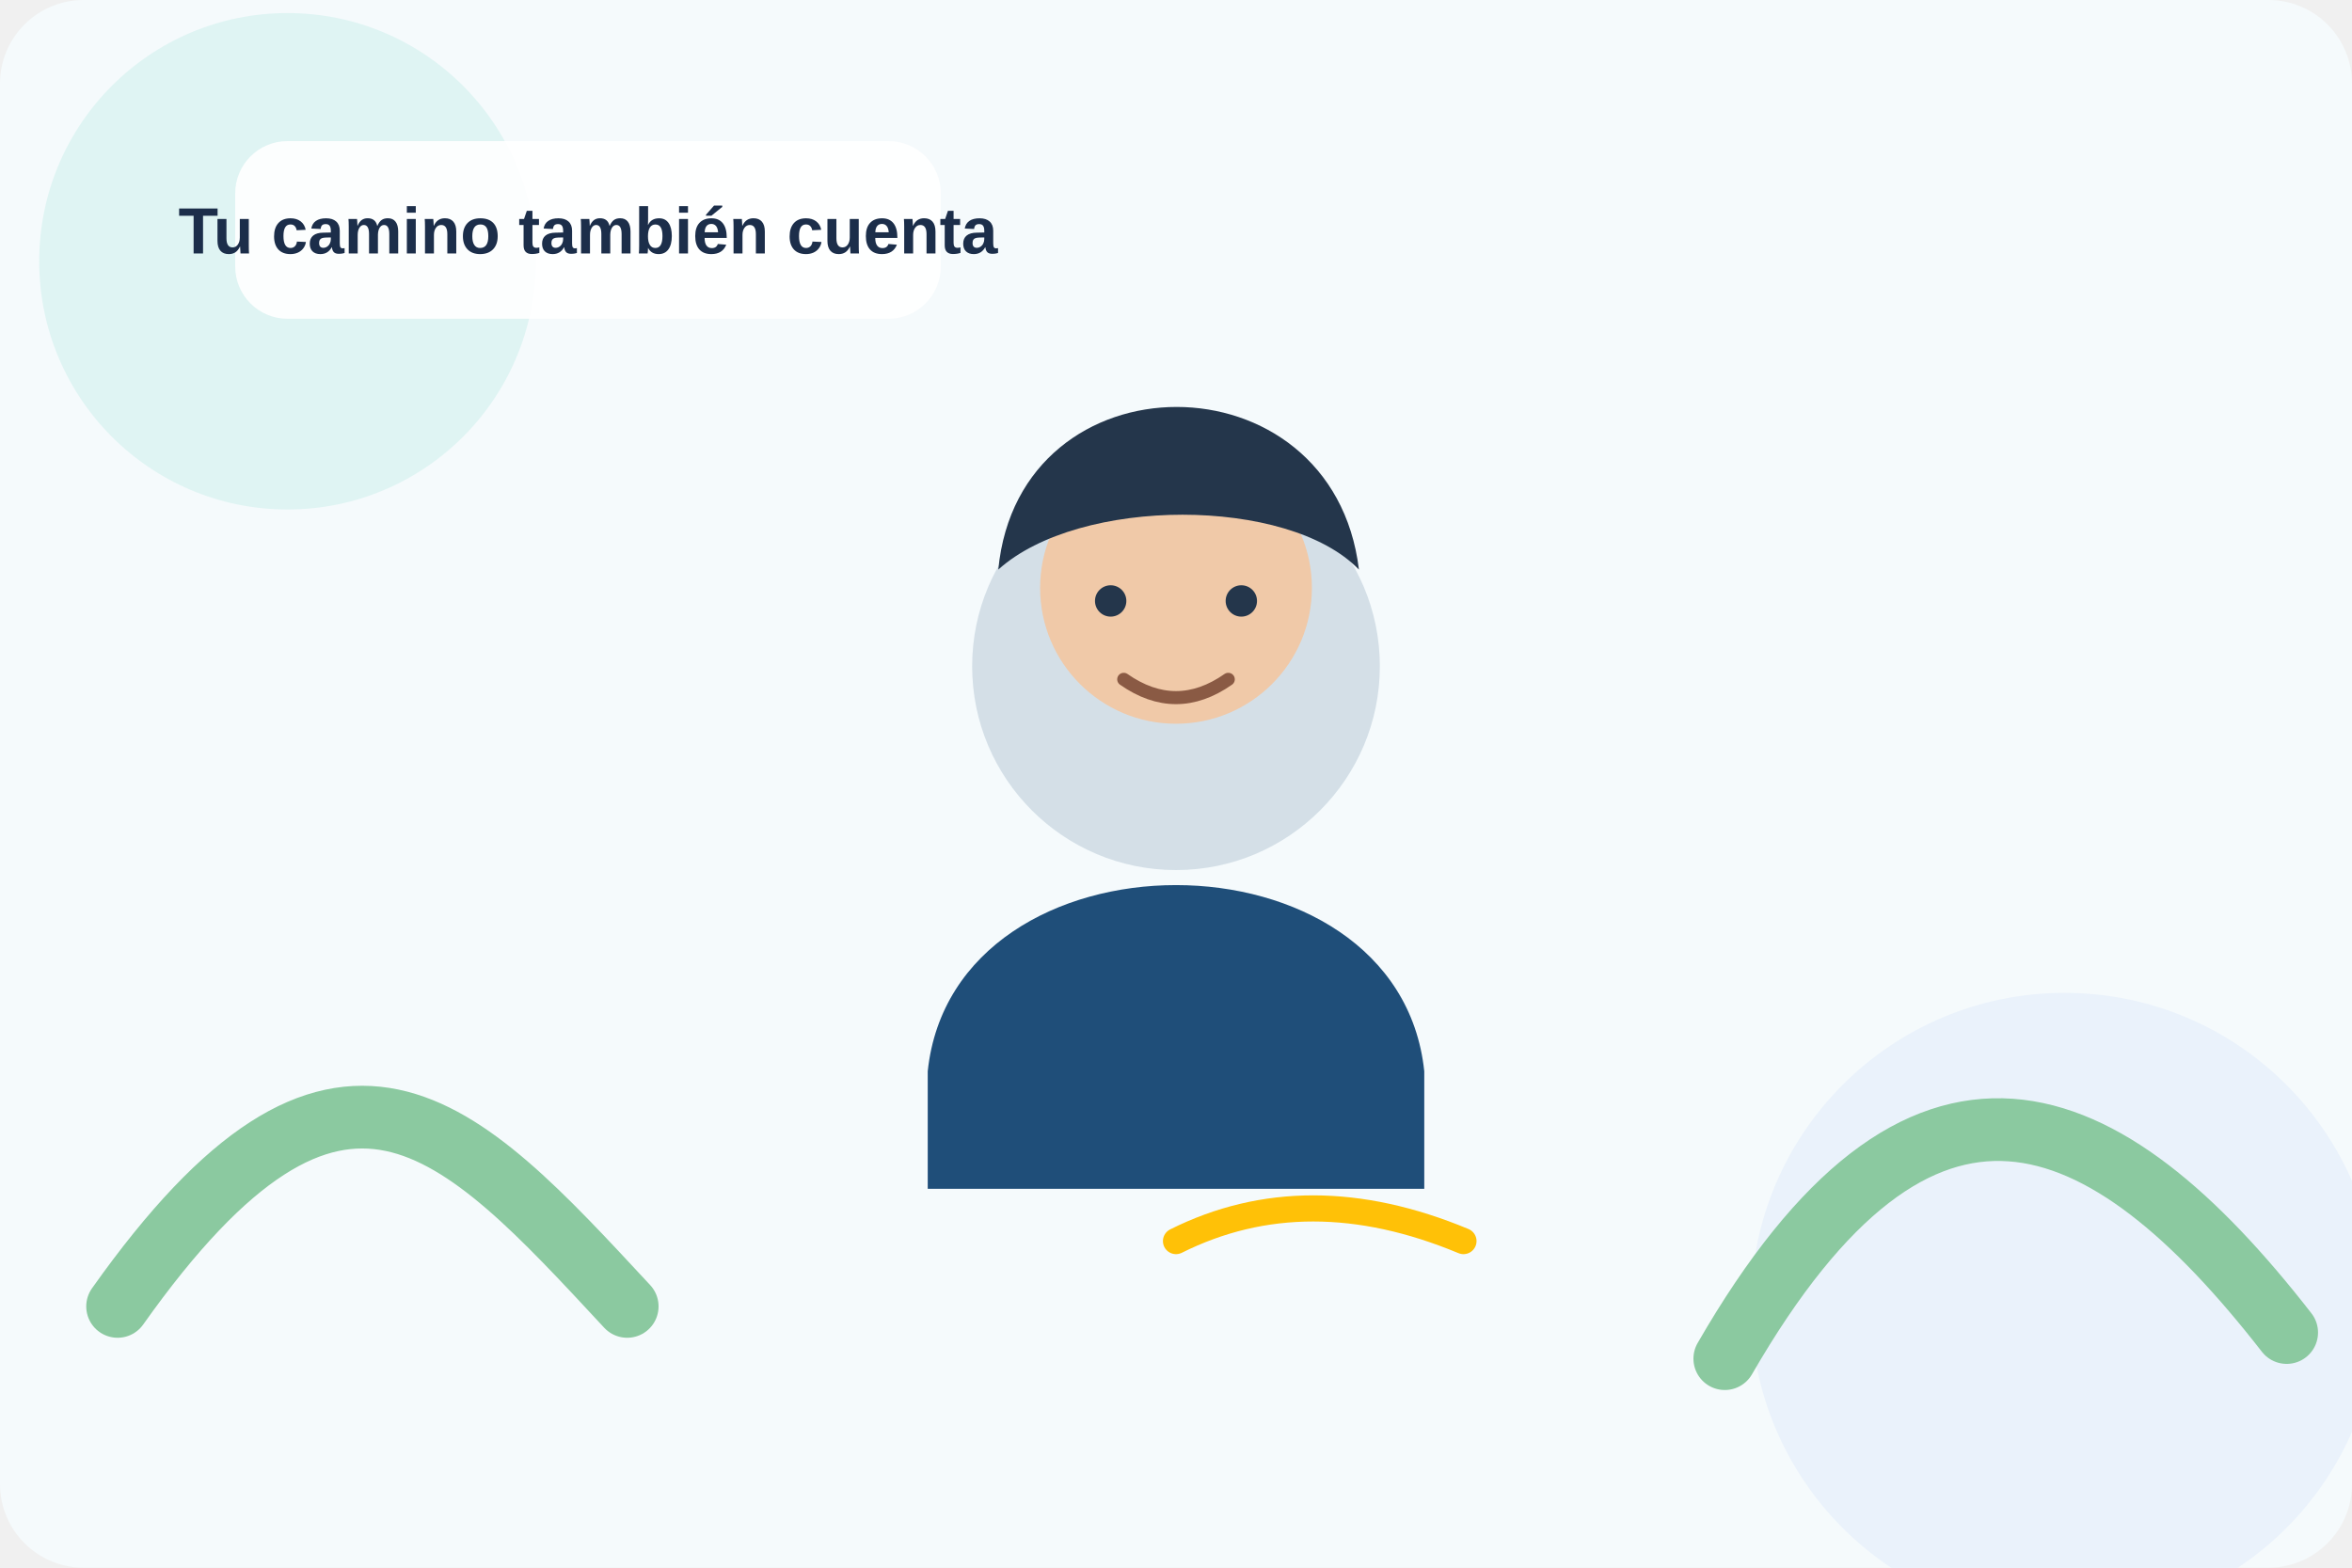
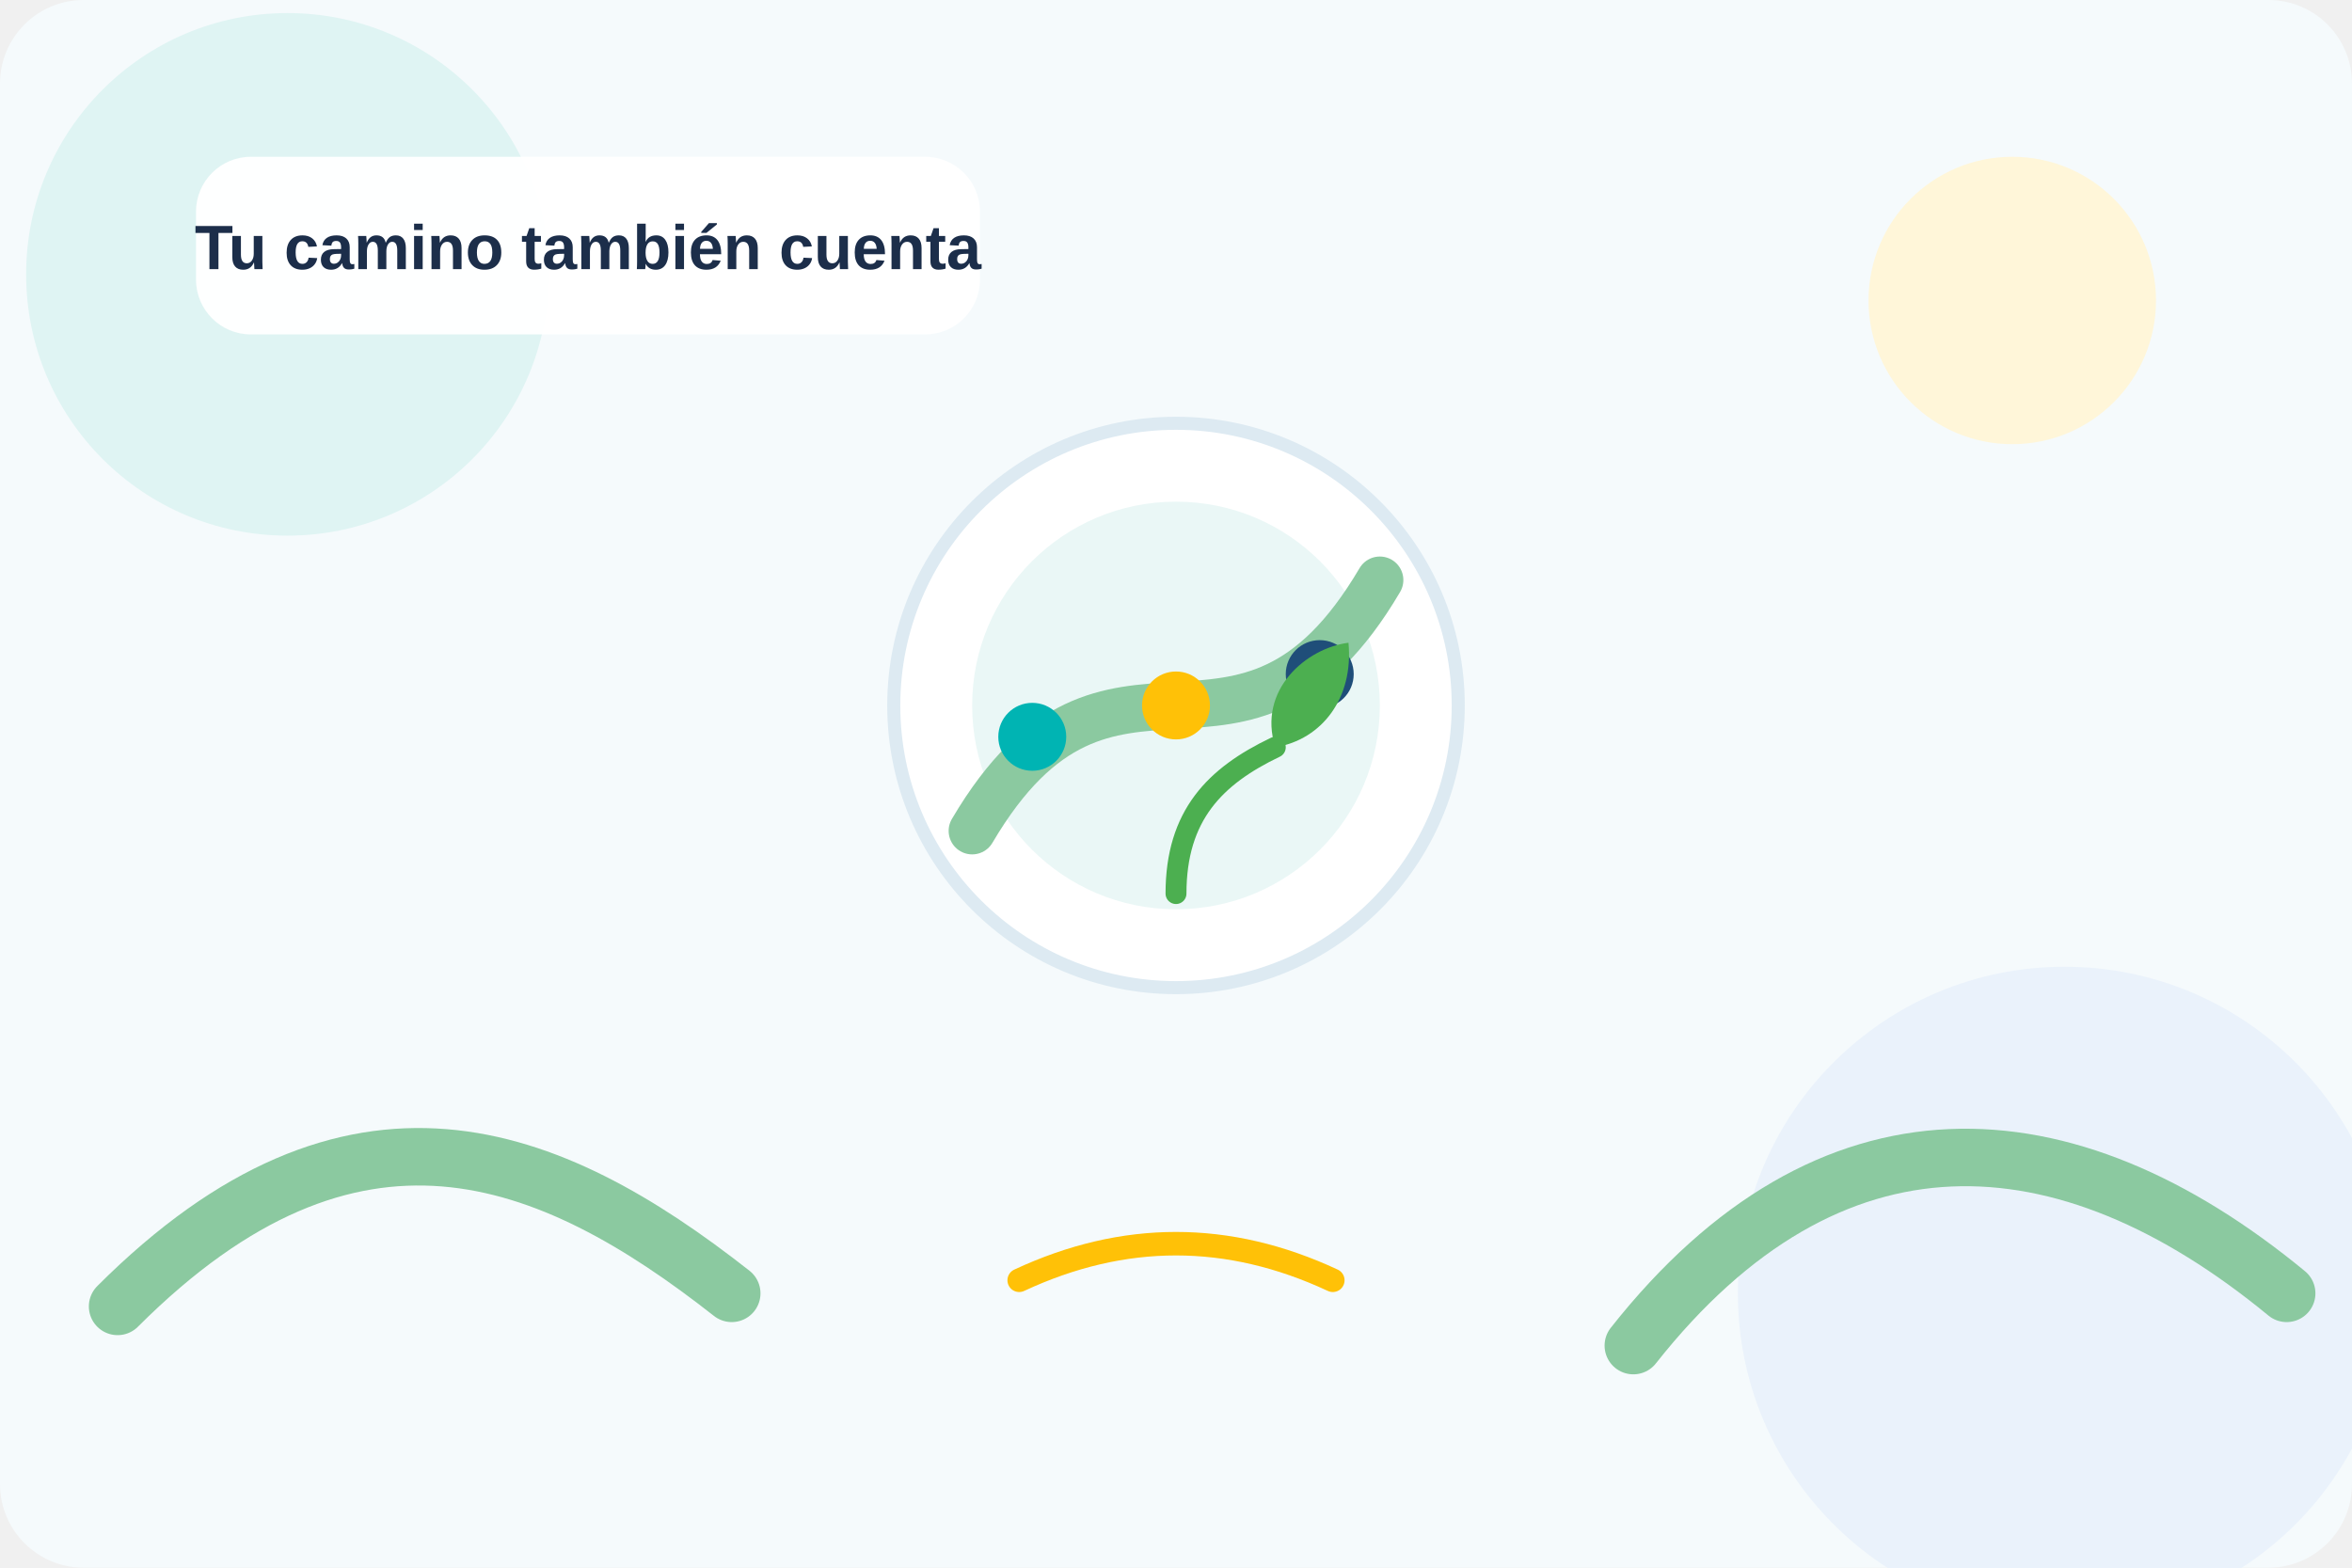
- <svg xmlns="http://www.w3.org/2000/svg" width="900" height="600" viewBox="0 0 900 600">
+ <svg xmlns="http://www.w3.org/2000/svg" width="900" height="600" viewBox="0 0 900 600" role="img" aria-labelledby="title desc">
  <rect width="900" height="600" rx="32" fill="#F5FAFC" />
-   <circle cx="110" cy="100" r="95" fill="#DFF4F3" />
-   <circle cx="790" cy="500" r="120" fill="#EAF2FB" />
-   <path d="M45 500 C130 380 175 430 240 500 M660 520 C735 390 805 420 875 510" fill="none" stroke="#8BC9A0" stroke-width="24" stroke-linecap="round" />
-   <circle cx="450" cy="255" r="78" fill="#1F4E79" opacity=".16" />
-   <circle cx="450" cy="225" r="52" fill="#F0C9A8" />
-   <path d="M382 218 C390 135 510 135 520 218 C493 190 413 190 382 218Z" fill="#24364B" />
-   <path d="M355 410 C365 315 535 315 545 410 L545 455 L355 455Z" fill="#1F4E79" />
-   <circle cx="425" cy="230" r="6" fill="#24364B" />
-   <circle cx="475" cy="230" r="6" fill="#24364B" />
-   <path d="M430 260 Q450 274 470 260" fill="none" stroke="#8A5A44" stroke-width="5" stroke-linecap="round" />
-   <rect x="90" y="54" width="270" height="68" rx="20" fill="#FFFFFF" opacity=".9" />
-   <text x="225" y="97" text-anchor="middle" font-family="Arial,sans-serif" font-size="25" font-weight="700" fill="#1C2E4A">Tu camino también cuenta</text>
-   <path d="M450 475 Q500 450 560 475" fill="none" stroke="#FFC107" stroke-width="10" stroke-linecap="round" />
+   <circle cx="110" cy="105" r="100" fill="#DFF4F3" />
+   <circle cx="790" cy="495" r="125" fill="#EAF2FB" />
+   <circle cx="770" cy="115" r="55" fill="#FFF6D9" />
+   <path d="M45 500 C135 410 210 440 280 495" fill="none" stroke="#8BC9A0" stroke-width="22" stroke-linecap="round" />
+   <path d="M625 515 C700 420 790 425 875 495" fill="none" stroke="#8BC9A0" stroke-width="22" stroke-linecap="round" />
+   <rect x="75" y="60" width="300" height="68" rx="21" fill="#FFFFFF" opacity=".96" />
+   <text x="225" y="103" text-anchor="middle" font-family="Poppins,Arial,sans-serif" font-size="24" font-weight="700" fill="#1C2E4A">Tu camino también cuenta</text>
+   <g transform="translate(450 270)">
+     <circle r="108" fill="#FFFFFF" stroke="#DDEAF2" stroke-width="5" />
+     <circle r="78" fill="#EAF7F6" />
+     <path d="M-78 48 C-25 -42 25 42 78 -48" fill="none" stroke="#8BC9A0" stroke-width="18" stroke-linecap="round" />
+     <circle cx="-55" cy="12" r="13" fill="#00B4B3" />
+     <circle cx="0" cy="0" r="13" fill="#FFC107" />
+     <circle cx="55" cy="-12" r="13" fill="#1F4E79" />
+     <path d="M0 72 C0 42 15 27 38 16" fill="none" stroke="#4CAF50" stroke-width="8" stroke-linecap="round" />
+     <path d="M38 16 C31 -6 50 -22 66 -24 C68 -3 56 13 38 16Z" fill="#4CAF50" />
+   </g>
+   <path d="M390 490 Q450 462 510 490" fill="none" stroke="#FFC107" stroke-width="9" stroke-linecap="round" />
</svg>
